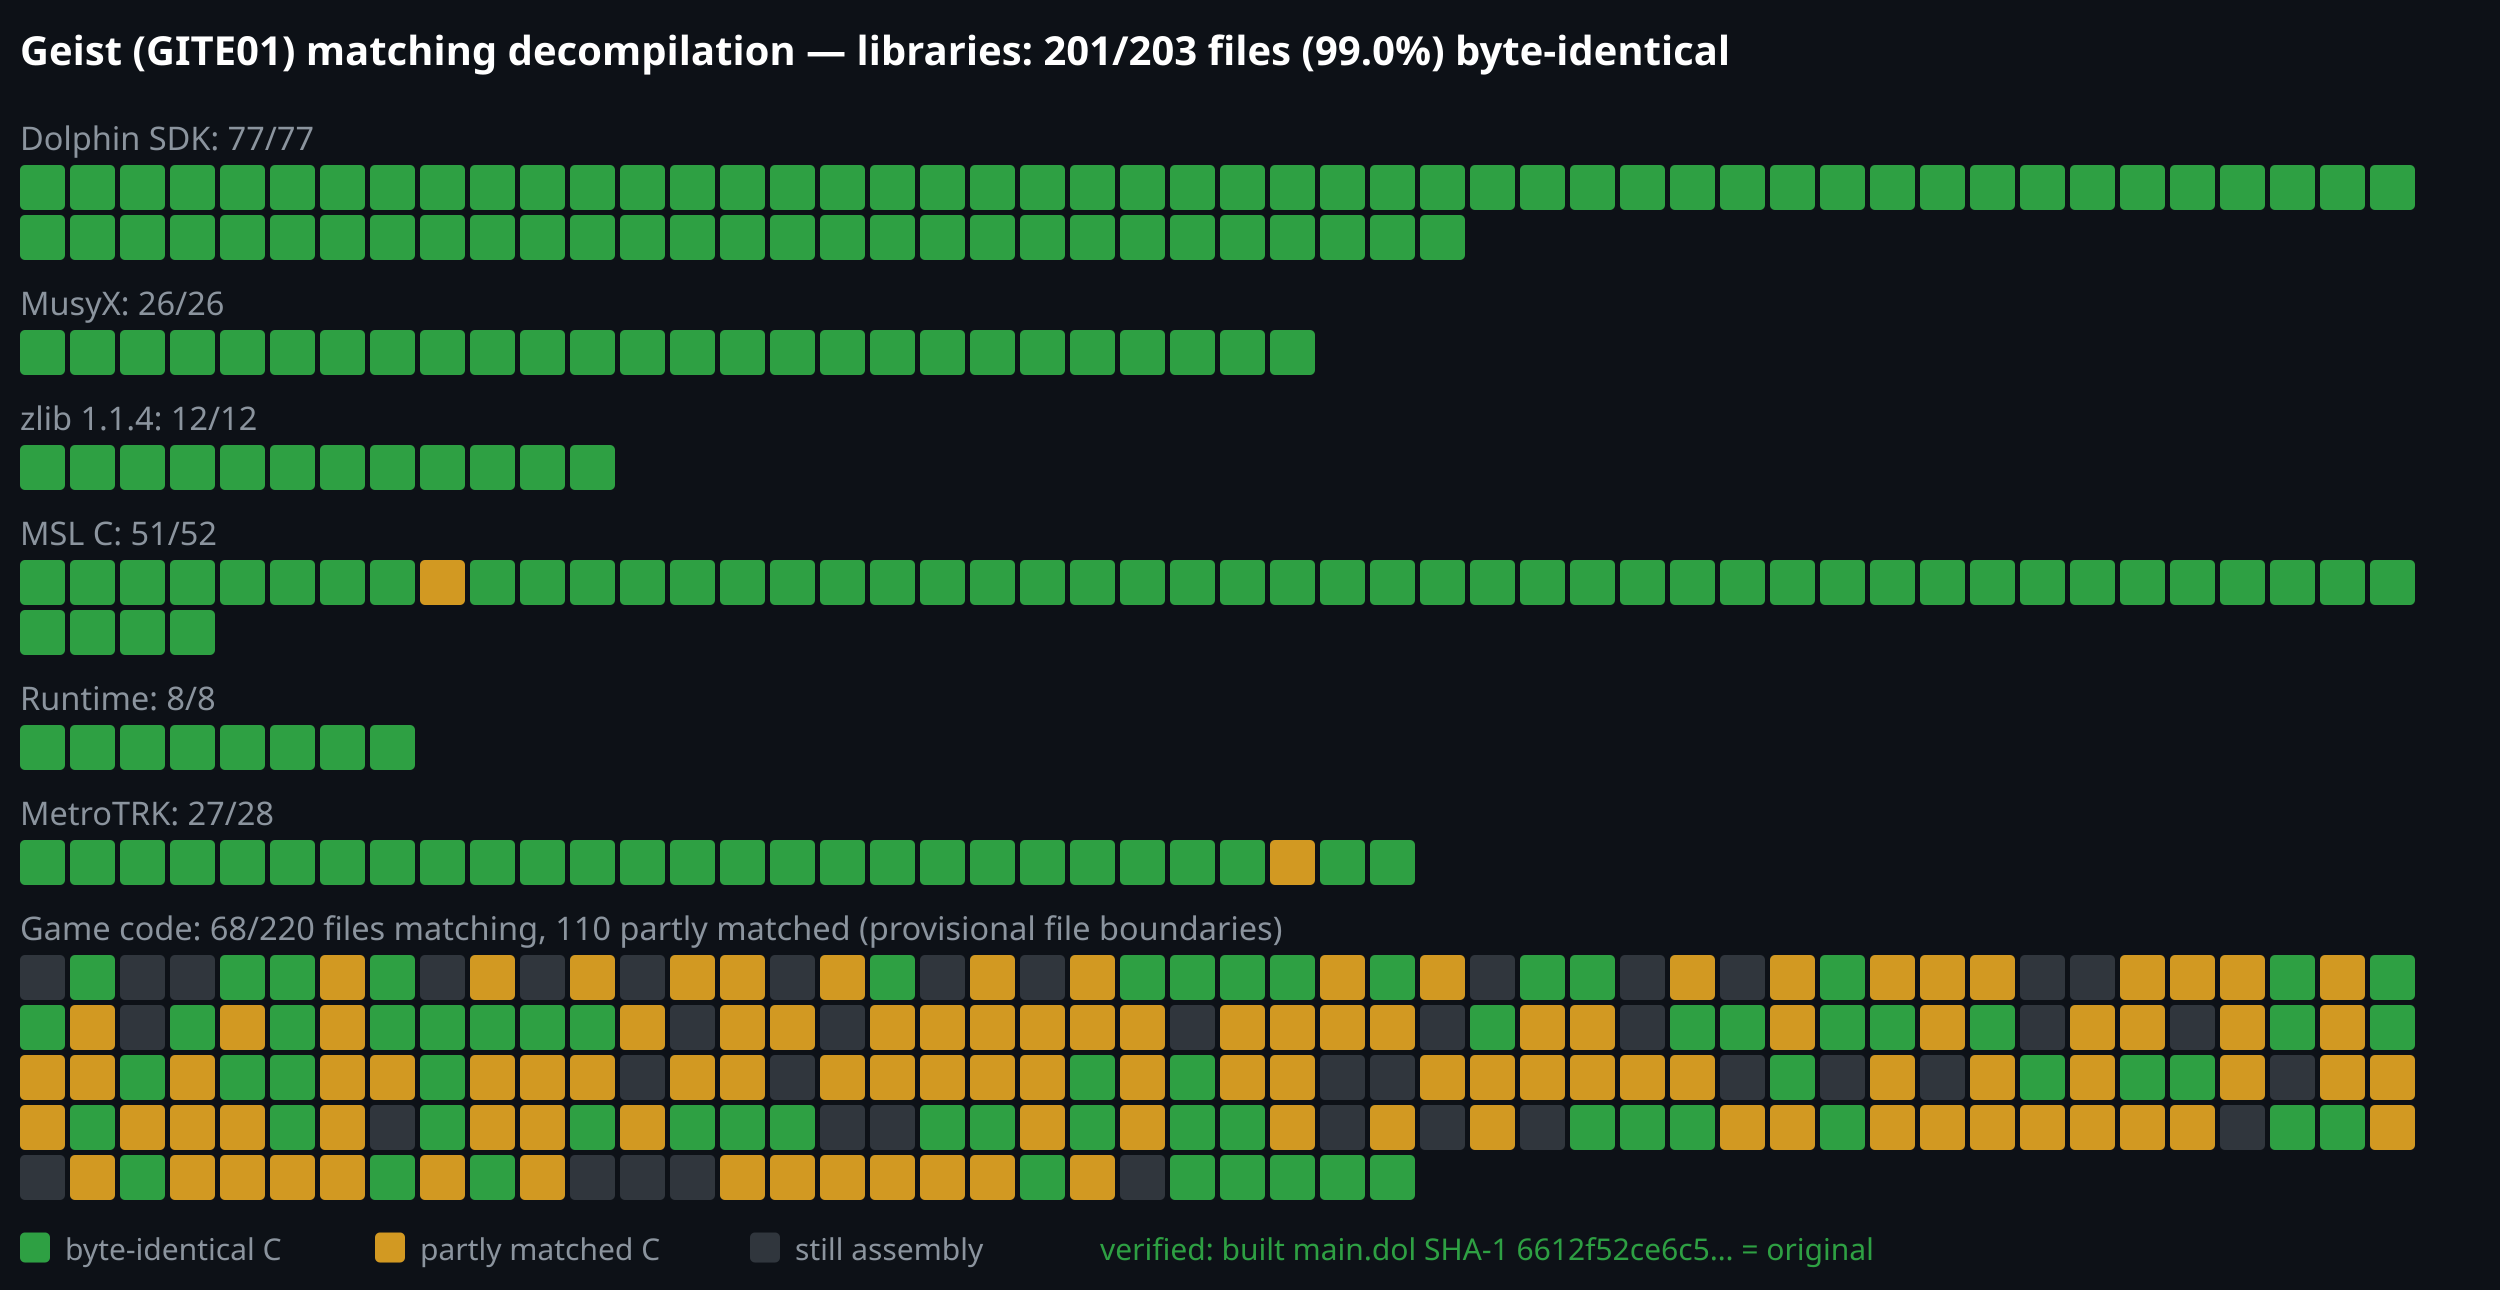
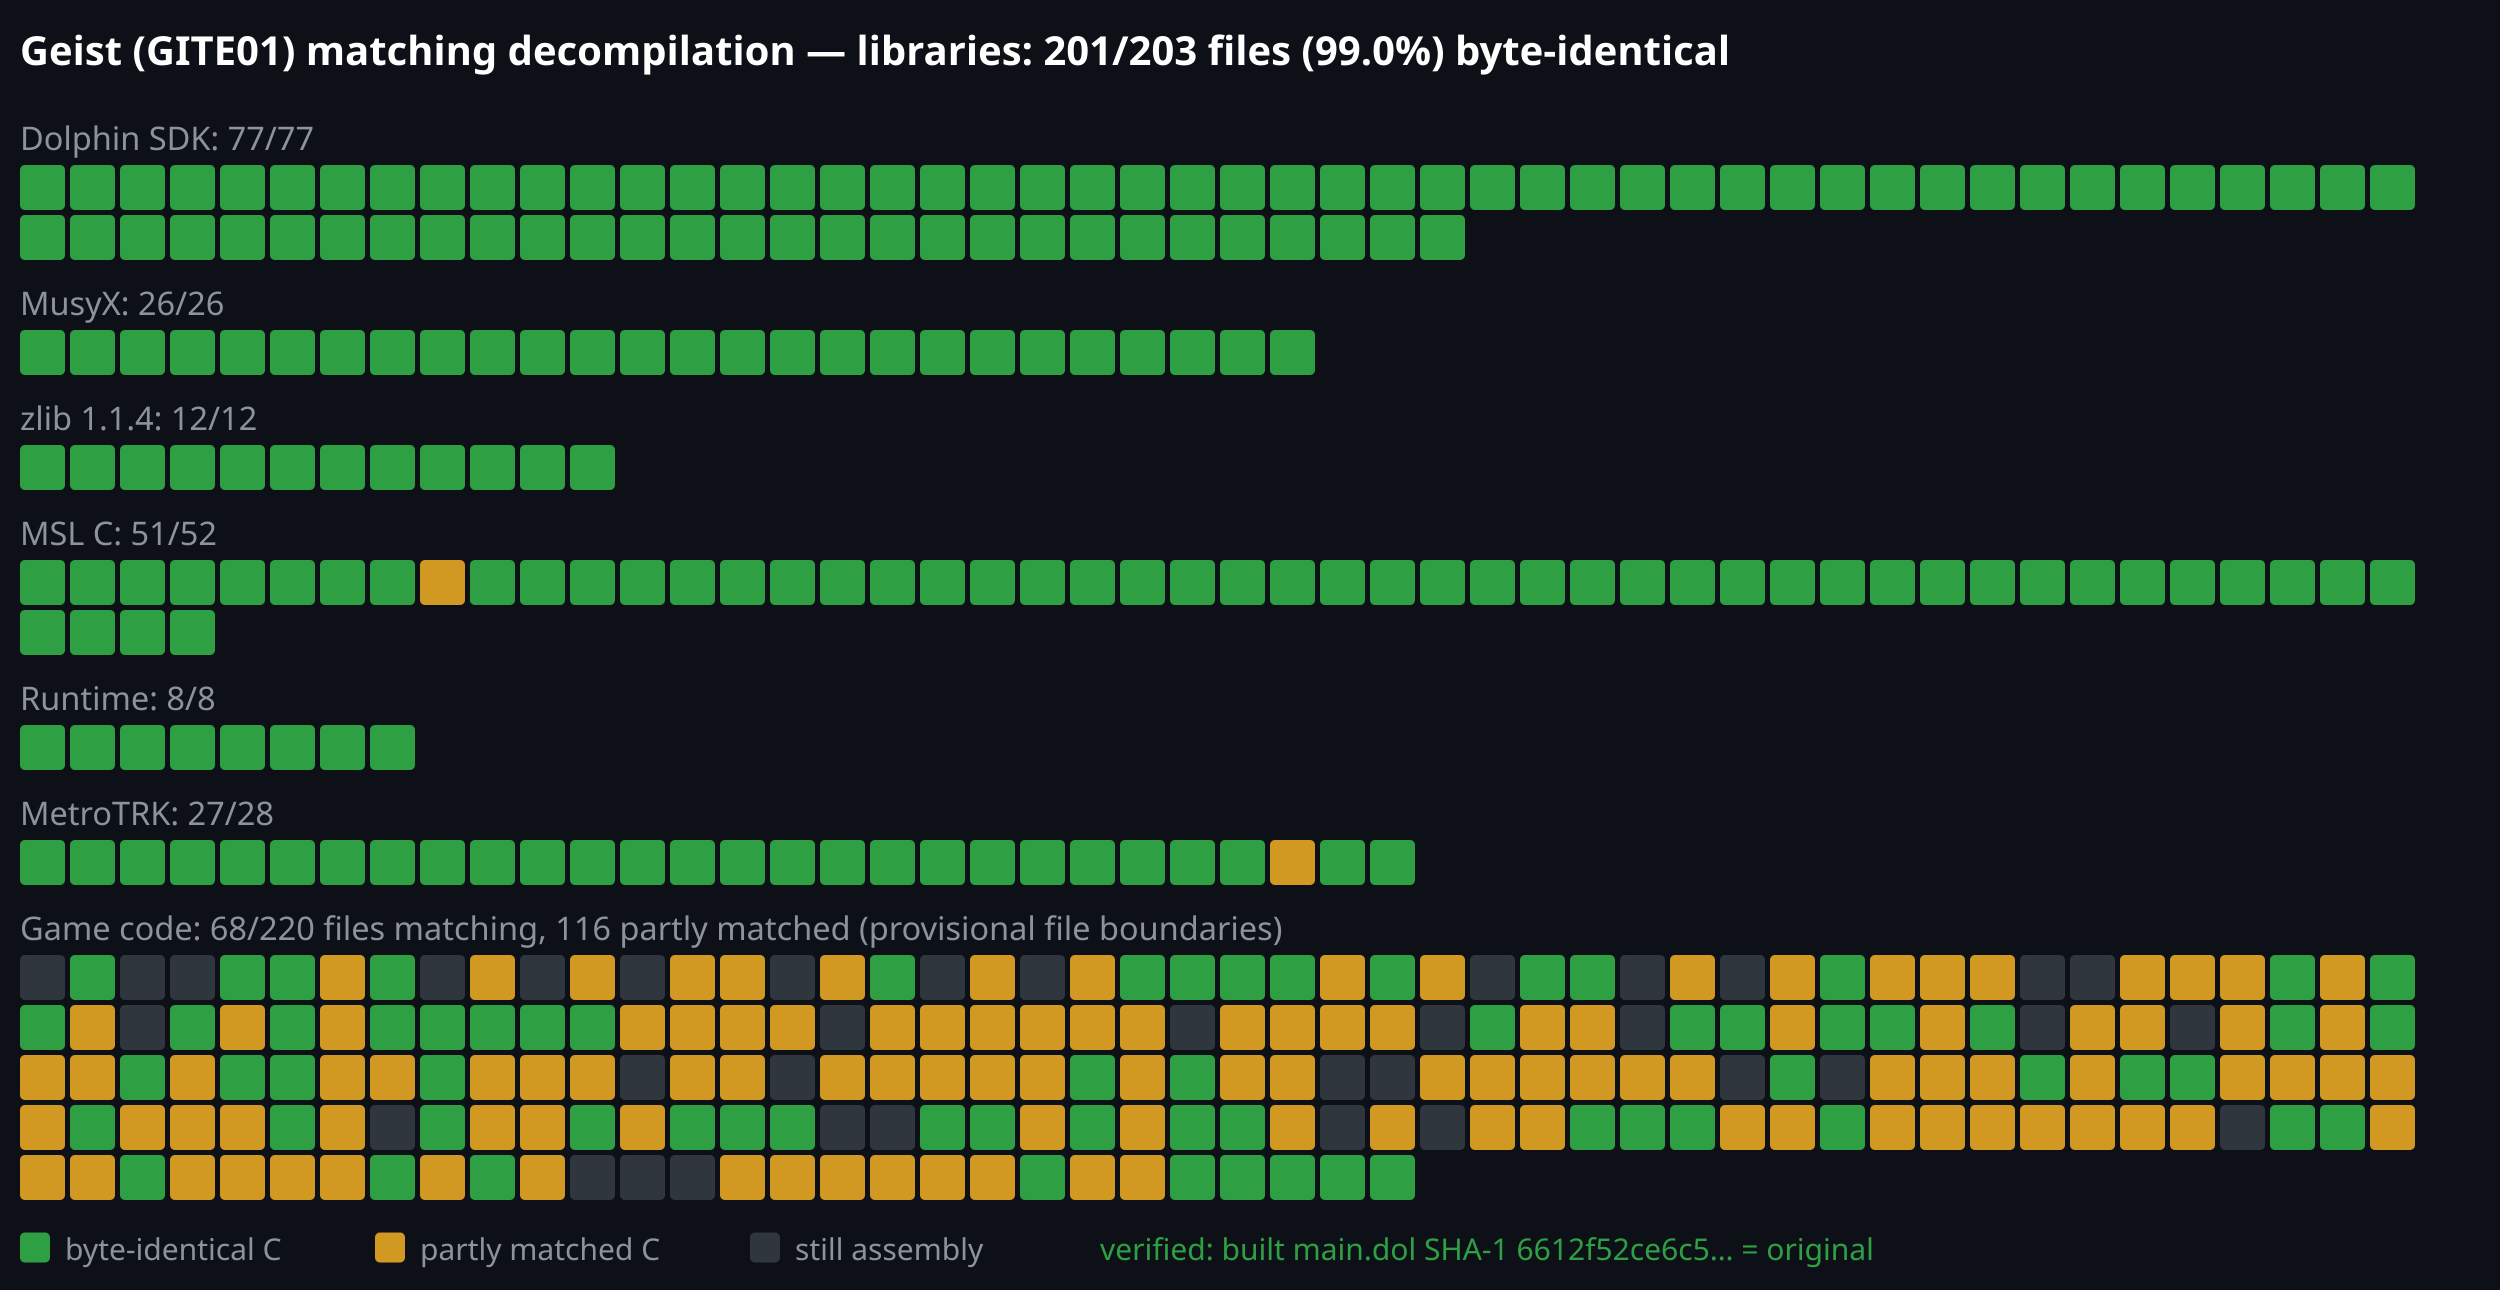
<svg xmlns="http://www.w3.org/2000/svg" viewBox="0 0 1000 516" width="1000" height="516">
  <rect width="1000" height="516" fill="#0d1117" />
  <text x="8" y="26" font-family="sans-serif" font-size="16" font-weight="bold" fill="#ffffff">Geist (GITE01) matching decompilation — libraries: 201/203 files (99.0%) byte-identical</text>
  <text x="8" y="60" font-family="sans-serif" font-size="13" font-weight="normal" fill="#8b949e">Dolphin SDK: 77/77</text>
  <rect x="8" y="66" width="18" height="18" rx="2" fill="#2ea043" />
  <rect x="28" y="66" width="18" height="18" rx="2" fill="#2ea043" />
  <rect x="48" y="66" width="18" height="18" rx="2" fill="#2ea043" />
  <rect x="68" y="66" width="18" height="18" rx="2" fill="#2ea043" />
  <rect x="88" y="66" width="18" height="18" rx="2" fill="#2ea043" />
  <rect x="108" y="66" width="18" height="18" rx="2" fill="#2ea043" />
  <rect x="128" y="66" width="18" height="18" rx="2" fill="#2ea043" />
  <rect x="148" y="66" width="18" height="18" rx="2" fill="#2ea043" />
  <rect x="168" y="66" width="18" height="18" rx="2" fill="#2ea043" />
  <rect x="188" y="66" width="18" height="18" rx="2" fill="#2ea043" />
  <rect x="208" y="66" width="18" height="18" rx="2" fill="#2ea043" />
  <rect x="228" y="66" width="18" height="18" rx="2" fill="#2ea043" />
  <rect x="248" y="66" width="18" height="18" rx="2" fill="#2ea043" />
  <rect x="268" y="66" width="18" height="18" rx="2" fill="#2ea043" />
  <rect x="288" y="66" width="18" height="18" rx="2" fill="#2ea043" />
  <rect x="308" y="66" width="18" height="18" rx="2" fill="#2ea043" />
  <rect x="328" y="66" width="18" height="18" rx="2" fill="#2ea043" />
  <rect x="348" y="66" width="18" height="18" rx="2" fill="#2ea043" />
  <rect x="368" y="66" width="18" height="18" rx="2" fill="#2ea043" />
  <rect x="388" y="66" width="18" height="18" rx="2" fill="#2ea043" />
  <rect x="408" y="66" width="18" height="18" rx="2" fill="#2ea043" />
  <rect x="428" y="66" width="18" height="18" rx="2" fill="#2ea043" />
  <rect x="448" y="66" width="18" height="18" rx="2" fill="#2ea043" />
  <rect x="468" y="66" width="18" height="18" rx="2" fill="#2ea043" />
  <rect x="488" y="66" width="18" height="18" rx="2" fill="#2ea043" />
  <rect x="508" y="66" width="18" height="18" rx="2" fill="#2ea043" />
  <rect x="528" y="66" width="18" height="18" rx="2" fill="#2ea043" />
  <rect x="548" y="66" width="18" height="18" rx="2" fill="#2ea043" />
  <rect x="568" y="66" width="18" height="18" rx="2" fill="#2ea043" />
  <rect x="588" y="66" width="18" height="18" rx="2" fill="#2ea043" />
  <rect x="608" y="66" width="18" height="18" rx="2" fill="#2ea043" />
  <rect x="628" y="66" width="18" height="18" rx="2" fill="#2ea043" />
  <rect x="648" y="66" width="18" height="18" rx="2" fill="#2ea043" />
  <rect x="668" y="66" width="18" height="18" rx="2" fill="#2ea043" />
  <rect x="688" y="66" width="18" height="18" rx="2" fill="#2ea043" />
  <rect x="708" y="66" width="18" height="18" rx="2" fill="#2ea043" />
  <rect x="728" y="66" width="18" height="18" rx="2" fill="#2ea043" />
  <rect x="748" y="66" width="18" height="18" rx="2" fill="#2ea043" />
  <rect x="768" y="66" width="18" height="18" rx="2" fill="#2ea043" />
  <rect x="788" y="66" width="18" height="18" rx="2" fill="#2ea043" />
  <rect x="808" y="66" width="18" height="18" rx="2" fill="#2ea043" />
  <rect x="828" y="66" width="18" height="18" rx="2" fill="#2ea043" />
  <rect x="848" y="66" width="18" height="18" rx="2" fill="#2ea043" />
  <rect x="868" y="66" width="18" height="18" rx="2" fill="#2ea043" />
  <rect x="888" y="66" width="18" height="18" rx="2" fill="#2ea043" />
  <rect x="908" y="66" width="18" height="18" rx="2" fill="#2ea043" />
  <rect x="928" y="66" width="18" height="18" rx="2" fill="#2ea043" />
  <rect x="948" y="66" width="18" height="18" rx="2" fill="#2ea043" />
  <rect x="8" y="86" width="18" height="18" rx="2" fill="#2ea043" />
  <rect x="28" y="86" width="18" height="18" rx="2" fill="#2ea043" />
  <rect x="48" y="86" width="18" height="18" rx="2" fill="#2ea043" />
  <rect x="68" y="86" width="18" height="18" rx="2" fill="#2ea043" />
  <rect x="88" y="86" width="18" height="18" rx="2" fill="#2ea043" />
  <rect x="108" y="86" width="18" height="18" rx="2" fill="#2ea043" />
  <rect x="128" y="86" width="18" height="18" rx="2" fill="#2ea043" />
  <rect x="148" y="86" width="18" height="18" rx="2" fill="#2ea043" />
  <rect x="168" y="86" width="18" height="18" rx="2" fill="#2ea043" />
  <rect x="188" y="86" width="18" height="18" rx="2" fill="#2ea043" />
  <rect x="208" y="86" width="18" height="18" rx="2" fill="#2ea043" />
  <rect x="228" y="86" width="18" height="18" rx="2" fill="#2ea043" />
  <rect x="248" y="86" width="18" height="18" rx="2" fill="#2ea043" />
  <rect x="268" y="86" width="18" height="18" rx="2" fill="#2ea043" />
  <rect x="288" y="86" width="18" height="18" rx="2" fill="#2ea043" />
  <rect x="308" y="86" width="18" height="18" rx="2" fill="#2ea043" />
  <rect x="328" y="86" width="18" height="18" rx="2" fill="#2ea043" />
  <rect x="348" y="86" width="18" height="18" rx="2" fill="#2ea043" />
  <rect x="368" y="86" width="18" height="18" rx="2" fill="#2ea043" />
  <rect x="388" y="86" width="18" height="18" rx="2" fill="#2ea043" />
  <rect x="408" y="86" width="18" height="18" rx="2" fill="#2ea043" />
  <rect x="428" y="86" width="18" height="18" rx="2" fill="#2ea043" />
  <rect x="448" y="86" width="18" height="18" rx="2" fill="#2ea043" />
  <rect x="468" y="86" width="18" height="18" rx="2" fill="#2ea043" />
  <rect x="488" y="86" width="18" height="18" rx="2" fill="#2ea043" />
  <rect x="508" y="86" width="18" height="18" rx="2" fill="#2ea043" />
  <rect x="528" y="86" width="18" height="18" rx="2" fill="#2ea043" />
  <rect x="548" y="86" width="18" height="18" rx="2" fill="#2ea043" />
  <rect x="568" y="86" width="18" height="18" rx="2" fill="#2ea043" />
  <text x="8" y="126" font-family="sans-serif" font-size="13" font-weight="normal" fill="#8b949e">MusyX: 26/26</text>
  <rect x="8" y="132" width="18" height="18" rx="2" fill="#2ea043" />
  <rect x="28" y="132" width="18" height="18" rx="2" fill="#2ea043" />
  <rect x="48" y="132" width="18" height="18" rx="2" fill="#2ea043" />
  <rect x="68" y="132" width="18" height="18" rx="2" fill="#2ea043" />
  <rect x="88" y="132" width="18" height="18" rx="2" fill="#2ea043" />
  <rect x="108" y="132" width="18" height="18" rx="2" fill="#2ea043" />
  <rect x="128" y="132" width="18" height="18" rx="2" fill="#2ea043" />
  <rect x="148" y="132" width="18" height="18" rx="2" fill="#2ea043" />
  <rect x="168" y="132" width="18" height="18" rx="2" fill="#2ea043" />
  <rect x="188" y="132" width="18" height="18" rx="2" fill="#2ea043" />
  <rect x="208" y="132" width="18" height="18" rx="2" fill="#2ea043" />
  <rect x="228" y="132" width="18" height="18" rx="2" fill="#2ea043" />
  <rect x="248" y="132" width="18" height="18" rx="2" fill="#2ea043" />
  <rect x="268" y="132" width="18" height="18" rx="2" fill="#2ea043" />
  <rect x="288" y="132" width="18" height="18" rx="2" fill="#2ea043" />
  <rect x="308" y="132" width="18" height="18" rx="2" fill="#2ea043" />
  <rect x="328" y="132" width="18" height="18" rx="2" fill="#2ea043" />
  <rect x="348" y="132" width="18" height="18" rx="2" fill="#2ea043" />
  <rect x="368" y="132" width="18" height="18" rx="2" fill="#2ea043" />
  <rect x="388" y="132" width="18" height="18" rx="2" fill="#2ea043" />
  <rect x="408" y="132" width="18" height="18" rx="2" fill="#2ea043" />
  <rect x="428" y="132" width="18" height="18" rx="2" fill="#2ea043" />
  <rect x="448" y="132" width="18" height="18" rx="2" fill="#2ea043" />
  <rect x="468" y="132" width="18" height="18" rx="2" fill="#2ea043" />
  <rect x="488" y="132" width="18" height="18" rx="2" fill="#2ea043" />
  <rect x="508" y="132" width="18" height="18" rx="2" fill="#2ea043" />
  <text x="8" y="172" font-family="sans-serif" font-size="13" font-weight="normal" fill="#8b949e">zlib 1.1.4: 12/12</text>
  <rect x="8" y="178" width="18" height="18" rx="2" fill="#2ea043" />
  <rect x="28" y="178" width="18" height="18" rx="2" fill="#2ea043" />
  <rect x="48" y="178" width="18" height="18" rx="2" fill="#2ea043" />
  <rect x="68" y="178" width="18" height="18" rx="2" fill="#2ea043" />
  <rect x="88" y="178" width="18" height="18" rx="2" fill="#2ea043" />
  <rect x="108" y="178" width="18" height="18" rx="2" fill="#2ea043" />
  <rect x="128" y="178" width="18" height="18" rx="2" fill="#2ea043" />
  <rect x="148" y="178" width="18" height="18" rx="2" fill="#2ea043" />
  <rect x="168" y="178" width="18" height="18" rx="2" fill="#2ea043" />
  <rect x="188" y="178" width="18" height="18" rx="2" fill="#2ea043" />
  <rect x="208" y="178" width="18" height="18" rx="2" fill="#2ea043" />
  <rect x="228" y="178" width="18" height="18" rx="2" fill="#2ea043" />
  <text x="8" y="218" font-family="sans-serif" font-size="13" font-weight="normal" fill="#8b949e">MSL C: 51/52</text>
  <rect x="8" y="224" width="18" height="18" rx="2" fill="#2ea043" />
  <rect x="28" y="224" width="18" height="18" rx="2" fill="#2ea043" />
  <rect x="48" y="224" width="18" height="18" rx="2" fill="#2ea043" />
  <rect x="68" y="224" width="18" height="18" rx="2" fill="#2ea043" />
  <rect x="88" y="224" width="18" height="18" rx="2" fill="#2ea043" />
  <rect x="108" y="224" width="18" height="18" rx="2" fill="#2ea043" />
  <rect x="128" y="224" width="18" height="18" rx="2" fill="#2ea043" />
  <rect x="148" y="224" width="18" height="18" rx="2" fill="#2ea043" />
  <rect x="168" y="224" width="18" height="18" rx="2" fill="#d29922" />
  <rect x="188" y="224" width="18" height="18" rx="2" fill="#2ea043" />
  <rect x="208" y="224" width="18" height="18" rx="2" fill="#2ea043" />
  <rect x="228" y="224" width="18" height="18" rx="2" fill="#2ea043" />
  <rect x="248" y="224" width="18" height="18" rx="2" fill="#2ea043" />
  <rect x="268" y="224" width="18" height="18" rx="2" fill="#2ea043" />
  <rect x="288" y="224" width="18" height="18" rx="2" fill="#2ea043" />
  <rect x="308" y="224" width="18" height="18" rx="2" fill="#2ea043" />
  <rect x="328" y="224" width="18" height="18" rx="2" fill="#2ea043" />
  <rect x="348" y="224" width="18" height="18" rx="2" fill="#2ea043" />
  <rect x="368" y="224" width="18" height="18" rx="2" fill="#2ea043" />
  <rect x="388" y="224" width="18" height="18" rx="2" fill="#2ea043" />
  <rect x="408" y="224" width="18" height="18" rx="2" fill="#2ea043" />
  <rect x="428" y="224" width="18" height="18" rx="2" fill="#2ea043" />
  <rect x="448" y="224" width="18" height="18" rx="2" fill="#2ea043" />
  <rect x="468" y="224" width="18" height="18" rx="2" fill="#2ea043" />
  <rect x="488" y="224" width="18" height="18" rx="2" fill="#2ea043" />
  <rect x="508" y="224" width="18" height="18" rx="2" fill="#2ea043" />
  <rect x="528" y="224" width="18" height="18" rx="2" fill="#2ea043" />
  <rect x="548" y="224" width="18" height="18" rx="2" fill="#2ea043" />
  <rect x="568" y="224" width="18" height="18" rx="2" fill="#2ea043" />
  <rect x="588" y="224" width="18" height="18" rx="2" fill="#2ea043" />
  <rect x="608" y="224" width="18" height="18" rx="2" fill="#2ea043" />
  <rect x="628" y="224" width="18" height="18" rx="2" fill="#2ea043" />
  <rect x="648" y="224" width="18" height="18" rx="2" fill="#2ea043" />
  <rect x="668" y="224" width="18" height="18" rx="2" fill="#2ea043" />
  <rect x="688" y="224" width="18" height="18" rx="2" fill="#2ea043" />
  <rect x="708" y="224" width="18" height="18" rx="2" fill="#2ea043" />
  <rect x="728" y="224" width="18" height="18" rx="2" fill="#2ea043" />
  <rect x="748" y="224" width="18" height="18" rx="2" fill="#2ea043" />
  <rect x="768" y="224" width="18" height="18" rx="2" fill="#2ea043" />
  <rect x="788" y="224" width="18" height="18" rx="2" fill="#2ea043" />
  <rect x="808" y="224" width="18" height="18" rx="2" fill="#2ea043" />
  <rect x="828" y="224" width="18" height="18" rx="2" fill="#2ea043" />
  <rect x="848" y="224" width="18" height="18" rx="2" fill="#2ea043" />
  <rect x="868" y="224" width="18" height="18" rx="2" fill="#2ea043" />
  <rect x="888" y="224" width="18" height="18" rx="2" fill="#2ea043" />
  <rect x="908" y="224" width="18" height="18" rx="2" fill="#2ea043" />
  <rect x="928" y="224" width="18" height="18" rx="2" fill="#2ea043" />
  <rect x="948" y="224" width="18" height="18" rx="2" fill="#2ea043" />
  <rect x="8" y="244" width="18" height="18" rx="2" fill="#2ea043" />
  <rect x="28" y="244" width="18" height="18" rx="2" fill="#2ea043" />
  <rect x="48" y="244" width="18" height="18" rx="2" fill="#2ea043" />
  <rect x="68" y="244" width="18" height="18" rx="2" fill="#2ea043" />
  <text x="8" y="284" font-family="sans-serif" font-size="13" font-weight="normal" fill="#8b949e">Runtime: 8/8</text>
  <rect x="8" y="290" width="18" height="18" rx="2" fill="#2ea043" />
  <rect x="28" y="290" width="18" height="18" rx="2" fill="#2ea043" />
  <rect x="48" y="290" width="18" height="18" rx="2" fill="#2ea043" />
  <rect x="68" y="290" width="18" height="18" rx="2" fill="#2ea043" />
  <rect x="88" y="290" width="18" height="18" rx="2" fill="#2ea043" />
  <rect x="108" y="290" width="18" height="18" rx="2" fill="#2ea043" />
  <rect x="128" y="290" width="18" height="18" rx="2" fill="#2ea043" />
  <rect x="148" y="290" width="18" height="18" rx="2" fill="#2ea043" />
  <text x="8" y="330" font-family="sans-serif" font-size="13" font-weight="normal" fill="#8b949e">MetroTRK: 27/28</text>
  <rect x="8" y="336" width="18" height="18" rx="2" fill="#2ea043" />
  <rect x="28" y="336" width="18" height="18" rx="2" fill="#2ea043" />
  <rect x="48" y="336" width="18" height="18" rx="2" fill="#2ea043" />
  <rect x="68" y="336" width="18" height="18" rx="2" fill="#2ea043" />
  <rect x="88" y="336" width="18" height="18" rx="2" fill="#2ea043" />
  <rect x="108" y="336" width="18" height="18" rx="2" fill="#2ea043" />
  <rect x="128" y="336" width="18" height="18" rx="2" fill="#2ea043" />
  <rect x="148" y="336" width="18" height="18" rx="2" fill="#2ea043" />
  <rect x="168" y="336" width="18" height="18" rx="2" fill="#2ea043" />
  <rect x="188" y="336" width="18" height="18" rx="2" fill="#2ea043" />
  <rect x="208" y="336" width="18" height="18" rx="2" fill="#2ea043" />
  <rect x="228" y="336" width="18" height="18" rx="2" fill="#2ea043" />
  <rect x="248" y="336" width="18" height="18" rx="2" fill="#2ea043" />
  <rect x="268" y="336" width="18" height="18" rx="2" fill="#2ea043" />
  <rect x="288" y="336" width="18" height="18" rx="2" fill="#2ea043" />
  <rect x="308" y="336" width="18" height="18" rx="2" fill="#2ea043" />
  <rect x="328" y="336" width="18" height="18" rx="2" fill="#2ea043" />
  <rect x="348" y="336" width="18" height="18" rx="2" fill="#2ea043" />
  <rect x="368" y="336" width="18" height="18" rx="2" fill="#2ea043" />
  <rect x="388" y="336" width="18" height="18" rx="2" fill="#2ea043" />
  <rect x="408" y="336" width="18" height="18" rx="2" fill="#2ea043" />
  <rect x="428" y="336" width="18" height="18" rx="2" fill="#2ea043" />
  <rect x="448" y="336" width="18" height="18" rx="2" fill="#2ea043" />
  <rect x="468" y="336" width="18" height="18" rx="2" fill="#2ea043" />
  <rect x="488" y="336" width="18" height="18" rx="2" fill="#2ea043" />
  <rect x="508" y="336" width="18" height="18" rx="2" fill="#d29922" />
  <rect x="528" y="336" width="18" height="18" rx="2" fill="#2ea043" />
  <rect x="548" y="336" width="18" height="18" rx="2" fill="#2ea043" />
-   <text x="8" y="376" font-family="sans-serif" font-size="13" font-weight="normal" fill="#8b949e">Game code: 68/220 files matching, 110 partly matched (provisional file boundaries)</text>
+   <text x="8" y="376" font-family="sans-serif" font-size="13" font-weight="normal" fill="#8b949e">Game code: 68/220 files matching, 116 partly matched (provisional file boundaries)</text>
  <rect x="8" y="382" width="18" height="18" rx="2" fill="#30363d" />
  <rect x="28" y="382" width="18" height="18" rx="2" fill="#2ea043" />
  <rect x="48" y="382" width="18" height="18" rx="2" fill="#30363d" />
  <rect x="68" y="382" width="18" height="18" rx="2" fill="#30363d" />
  <rect x="88" y="382" width="18" height="18" rx="2" fill="#2ea043" />
  <rect x="108" y="382" width="18" height="18" rx="2" fill="#2ea043" />
  <rect x="128" y="382" width="18" height="18" rx="2" fill="#d29922" />
  <rect x="148" y="382" width="18" height="18" rx="2" fill="#2ea043" />
  <rect x="168" y="382" width="18" height="18" rx="2" fill="#30363d" />
  <rect x="188" y="382" width="18" height="18" rx="2" fill="#d29922" />
  <rect x="208" y="382" width="18" height="18" rx="2" fill="#30363d" />
  <rect x="228" y="382" width="18" height="18" rx="2" fill="#d29922" />
  <rect x="248" y="382" width="18" height="18" rx="2" fill="#30363d" />
  <rect x="268" y="382" width="18" height="18" rx="2" fill="#d29922" />
  <rect x="288" y="382" width="18" height="18" rx="2" fill="#d29922" />
  <rect x="308" y="382" width="18" height="18" rx="2" fill="#30363d" />
  <rect x="328" y="382" width="18" height="18" rx="2" fill="#d29922" />
  <rect x="348" y="382" width="18" height="18" rx="2" fill="#2ea043" />
  <rect x="368" y="382" width="18" height="18" rx="2" fill="#30363d" />
  <rect x="388" y="382" width="18" height="18" rx="2" fill="#d29922" />
  <rect x="408" y="382" width="18" height="18" rx="2" fill="#30363d" />
  <rect x="428" y="382" width="18" height="18" rx="2" fill="#d29922" />
  <rect x="448" y="382" width="18" height="18" rx="2" fill="#2ea043" />
  <rect x="468" y="382" width="18" height="18" rx="2" fill="#2ea043" />
  <rect x="488" y="382" width="18" height="18" rx="2" fill="#2ea043" />
  <rect x="508" y="382" width="18" height="18" rx="2" fill="#2ea043" />
  <rect x="528" y="382" width="18" height="18" rx="2" fill="#d29922" />
  <rect x="548" y="382" width="18" height="18" rx="2" fill="#2ea043" />
  <rect x="568" y="382" width="18" height="18" rx="2" fill="#d29922" />
  <rect x="588" y="382" width="18" height="18" rx="2" fill="#30363d" />
  <rect x="608" y="382" width="18" height="18" rx="2" fill="#2ea043" />
  <rect x="628" y="382" width="18" height="18" rx="2" fill="#2ea043" />
  <rect x="648" y="382" width="18" height="18" rx="2" fill="#30363d" />
  <rect x="668" y="382" width="18" height="18" rx="2" fill="#d29922" />
  <rect x="688" y="382" width="18" height="18" rx="2" fill="#30363d" />
  <rect x="708" y="382" width="18" height="18" rx="2" fill="#d29922" />
  <rect x="728" y="382" width="18" height="18" rx="2" fill="#2ea043" />
  <rect x="748" y="382" width="18" height="18" rx="2" fill="#d29922" />
  <rect x="768" y="382" width="18" height="18" rx="2" fill="#d29922" />
  <rect x="788" y="382" width="18" height="18" rx="2" fill="#d29922" />
  <rect x="808" y="382" width="18" height="18" rx="2" fill="#30363d" />
  <rect x="828" y="382" width="18" height="18" rx="2" fill="#30363d" />
  <rect x="848" y="382" width="18" height="18" rx="2" fill="#d29922" />
  <rect x="868" y="382" width="18" height="18" rx="2" fill="#d29922" />
  <rect x="888" y="382" width="18" height="18" rx="2" fill="#d29922" />
  <rect x="908" y="382" width="18" height="18" rx="2" fill="#2ea043" />
  <rect x="928" y="382" width="18" height="18" rx="2" fill="#d29922" />
  <rect x="948" y="382" width="18" height="18" rx="2" fill="#2ea043" />
  <rect x="8" y="402" width="18" height="18" rx="2" fill="#2ea043" />
  <rect x="28" y="402" width="18" height="18" rx="2" fill="#d29922" />
  <rect x="48" y="402" width="18" height="18" rx="2" fill="#30363d" />
  <rect x="68" y="402" width="18" height="18" rx="2" fill="#2ea043" />
  <rect x="88" y="402" width="18" height="18" rx="2" fill="#d29922" />
  <rect x="108" y="402" width="18" height="18" rx="2" fill="#2ea043" />
  <rect x="128" y="402" width="18" height="18" rx="2" fill="#d29922" />
  <rect x="148" y="402" width="18" height="18" rx="2" fill="#2ea043" />
  <rect x="168" y="402" width="18" height="18" rx="2" fill="#2ea043" />
  <rect x="188" y="402" width="18" height="18" rx="2" fill="#2ea043" />
  <rect x="208" y="402" width="18" height="18" rx="2" fill="#2ea043" />
  <rect x="228" y="402" width="18" height="18" rx="2" fill="#2ea043" />
  <rect x="248" y="402" width="18" height="18" rx="2" fill="#d29922" />
-   <rect x="268" y="402" width="18" height="18" rx="2" fill="#30363d" />
+   <rect x="268" y="402" width="18" height="18" rx="2" fill="#d29922" />
  <rect x="288" y="402" width="18" height="18" rx="2" fill="#d29922" />
  <rect x="308" y="402" width="18" height="18" rx="2" fill="#d29922" />
  <rect x="328" y="402" width="18" height="18" rx="2" fill="#30363d" />
  <rect x="348" y="402" width="18" height="18" rx="2" fill="#d29922" />
  <rect x="368" y="402" width="18" height="18" rx="2" fill="#d29922" />
  <rect x="388" y="402" width="18" height="18" rx="2" fill="#d29922" />
  <rect x="408" y="402" width="18" height="18" rx="2" fill="#d29922" />
  <rect x="428" y="402" width="18" height="18" rx="2" fill="#d29922" />
  <rect x="448" y="402" width="18" height="18" rx="2" fill="#d29922" />
  <rect x="468" y="402" width="18" height="18" rx="2" fill="#30363d" />
  <rect x="488" y="402" width="18" height="18" rx="2" fill="#d29922" />
  <rect x="508" y="402" width="18" height="18" rx="2" fill="#d29922" />
  <rect x="528" y="402" width="18" height="18" rx="2" fill="#d29922" />
  <rect x="548" y="402" width="18" height="18" rx="2" fill="#d29922" />
  <rect x="568" y="402" width="18" height="18" rx="2" fill="#30363d" />
  <rect x="588" y="402" width="18" height="18" rx="2" fill="#2ea043" />
  <rect x="608" y="402" width="18" height="18" rx="2" fill="#d29922" />
  <rect x="628" y="402" width="18" height="18" rx="2" fill="#d29922" />
  <rect x="648" y="402" width="18" height="18" rx="2" fill="#30363d" />
  <rect x="668" y="402" width="18" height="18" rx="2" fill="#2ea043" />
  <rect x="688" y="402" width="18" height="18" rx="2" fill="#2ea043" />
  <rect x="708" y="402" width="18" height="18" rx="2" fill="#d29922" />
  <rect x="728" y="402" width="18" height="18" rx="2" fill="#2ea043" />
  <rect x="748" y="402" width="18" height="18" rx="2" fill="#2ea043" />
  <rect x="768" y="402" width="18" height="18" rx="2" fill="#d29922" />
  <rect x="788" y="402" width="18" height="18" rx="2" fill="#2ea043" />
  <rect x="808" y="402" width="18" height="18" rx="2" fill="#30363d" />
  <rect x="828" y="402" width="18" height="18" rx="2" fill="#d29922" />
  <rect x="848" y="402" width="18" height="18" rx="2" fill="#d29922" />
  <rect x="868" y="402" width="18" height="18" rx="2" fill="#30363d" />
  <rect x="888" y="402" width="18" height="18" rx="2" fill="#d29922" />
  <rect x="908" y="402" width="18" height="18" rx="2" fill="#2ea043" />
  <rect x="928" y="402" width="18" height="18" rx="2" fill="#d29922" />
  <rect x="948" y="402" width="18" height="18" rx="2" fill="#2ea043" />
  <rect x="8" y="422" width="18" height="18" rx="2" fill="#d29922" />
  <rect x="28" y="422" width="18" height="18" rx="2" fill="#d29922" />
  <rect x="48" y="422" width="18" height="18" rx="2" fill="#2ea043" />
  <rect x="68" y="422" width="18" height="18" rx="2" fill="#d29922" />
  <rect x="88" y="422" width="18" height="18" rx="2" fill="#2ea043" />
  <rect x="108" y="422" width="18" height="18" rx="2" fill="#2ea043" />
  <rect x="128" y="422" width="18" height="18" rx="2" fill="#d29922" />
  <rect x="148" y="422" width="18" height="18" rx="2" fill="#d29922" />
  <rect x="168" y="422" width="18" height="18" rx="2" fill="#2ea043" />
  <rect x="188" y="422" width="18" height="18" rx="2" fill="#d29922" />
  <rect x="208" y="422" width="18" height="18" rx="2" fill="#d29922" />
  <rect x="228" y="422" width="18" height="18" rx="2" fill="#d29922" />
  <rect x="248" y="422" width="18" height="18" rx="2" fill="#30363d" />
  <rect x="268" y="422" width="18" height="18" rx="2" fill="#d29922" />
  <rect x="288" y="422" width="18" height="18" rx="2" fill="#d29922" />
  <rect x="308" y="422" width="18" height="18" rx="2" fill="#30363d" />
  <rect x="328" y="422" width="18" height="18" rx="2" fill="#d29922" />
  <rect x="348" y="422" width="18" height="18" rx="2" fill="#d29922" />
  <rect x="368" y="422" width="18" height="18" rx="2" fill="#d29922" />
  <rect x="388" y="422" width="18" height="18" rx="2" fill="#d29922" />
  <rect x="408" y="422" width="18" height="18" rx="2" fill="#d29922" />
  <rect x="428" y="422" width="18" height="18" rx="2" fill="#2ea043" />
  <rect x="448" y="422" width="18" height="18" rx="2" fill="#d29922" />
  <rect x="468" y="422" width="18" height="18" rx="2" fill="#2ea043" />
  <rect x="488" y="422" width="18" height="18" rx="2" fill="#d29922" />
  <rect x="508" y="422" width="18" height="18" rx="2" fill="#d29922" />
  <rect x="528" y="422" width="18" height="18" rx="2" fill="#30363d" />
  <rect x="548" y="422" width="18" height="18" rx="2" fill="#30363d" />
  <rect x="568" y="422" width="18" height="18" rx="2" fill="#d29922" />
  <rect x="588" y="422" width="18" height="18" rx="2" fill="#d29922" />
  <rect x="608" y="422" width="18" height="18" rx="2" fill="#d29922" />
  <rect x="628" y="422" width="18" height="18" rx="2" fill="#d29922" />
  <rect x="648" y="422" width="18" height="18" rx="2" fill="#d29922" />
  <rect x="668" y="422" width="18" height="18" rx="2" fill="#d29922" />
  <rect x="688" y="422" width="18" height="18" rx="2" fill="#30363d" />
  <rect x="708" y="422" width="18" height="18" rx="2" fill="#2ea043" />
  <rect x="728" y="422" width="18" height="18" rx="2" fill="#30363d" />
  <rect x="748" y="422" width="18" height="18" rx="2" fill="#d29922" />
-   <rect x="768" y="422" width="18" height="18" rx="2" fill="#30363d" />
+   <rect x="768" y="422" width="18" height="18" rx="2" fill="#d29922" />
  <rect x="788" y="422" width="18" height="18" rx="2" fill="#d29922" />
  <rect x="808" y="422" width="18" height="18" rx="2" fill="#2ea043" />
  <rect x="828" y="422" width="18" height="18" rx="2" fill="#d29922" />
  <rect x="848" y="422" width="18" height="18" rx="2" fill="#2ea043" />
  <rect x="868" y="422" width="18" height="18" rx="2" fill="#2ea043" />
  <rect x="888" y="422" width="18" height="18" rx="2" fill="#d29922" />
-   <rect x="908" y="422" width="18" height="18" rx="2" fill="#30363d" />
+   <rect x="908" y="422" width="18" height="18" rx="2" fill="#d29922" />
  <rect x="928" y="422" width="18" height="18" rx="2" fill="#d29922" />
  <rect x="948" y="422" width="18" height="18" rx="2" fill="#d29922" />
  <rect x="8" y="442" width="18" height="18" rx="2" fill="#d29922" />
  <rect x="28" y="442" width="18" height="18" rx="2" fill="#2ea043" />
  <rect x="48" y="442" width="18" height="18" rx="2" fill="#d29922" />
  <rect x="68" y="442" width="18" height="18" rx="2" fill="#d29922" />
  <rect x="88" y="442" width="18" height="18" rx="2" fill="#d29922" />
  <rect x="108" y="442" width="18" height="18" rx="2" fill="#2ea043" />
  <rect x="128" y="442" width="18" height="18" rx="2" fill="#d29922" />
  <rect x="148" y="442" width="18" height="18" rx="2" fill="#30363d" />
  <rect x="168" y="442" width="18" height="18" rx="2" fill="#2ea043" />
  <rect x="188" y="442" width="18" height="18" rx="2" fill="#d29922" />
  <rect x="208" y="442" width="18" height="18" rx="2" fill="#d29922" />
  <rect x="228" y="442" width="18" height="18" rx="2" fill="#2ea043" />
  <rect x="248" y="442" width="18" height="18" rx="2" fill="#d29922" />
  <rect x="268" y="442" width="18" height="18" rx="2" fill="#2ea043" />
  <rect x="288" y="442" width="18" height="18" rx="2" fill="#2ea043" />
  <rect x="308" y="442" width="18" height="18" rx="2" fill="#2ea043" />
  <rect x="328" y="442" width="18" height="18" rx="2" fill="#30363d" />
  <rect x="348" y="442" width="18" height="18" rx="2" fill="#30363d" />
  <rect x="368" y="442" width="18" height="18" rx="2" fill="#2ea043" />
  <rect x="388" y="442" width="18" height="18" rx="2" fill="#2ea043" />
  <rect x="408" y="442" width="18" height="18" rx="2" fill="#d29922" />
  <rect x="428" y="442" width="18" height="18" rx="2" fill="#2ea043" />
  <rect x="448" y="442" width="18" height="18" rx="2" fill="#d29922" />
  <rect x="468" y="442" width="18" height="18" rx="2" fill="#2ea043" />
  <rect x="488" y="442" width="18" height="18" rx="2" fill="#2ea043" />
  <rect x="508" y="442" width="18" height="18" rx="2" fill="#d29922" />
  <rect x="528" y="442" width="18" height="18" rx="2" fill="#30363d" />
  <rect x="548" y="442" width="18" height="18" rx="2" fill="#d29922" />
  <rect x="568" y="442" width="18" height="18" rx="2" fill="#30363d" />
  <rect x="588" y="442" width="18" height="18" rx="2" fill="#d29922" />
-   <rect x="608" y="442" width="18" height="18" rx="2" fill="#30363d" />
+   <rect x="608" y="442" width="18" height="18" rx="2" fill="#d29922" />
  <rect x="628" y="442" width="18" height="18" rx="2" fill="#2ea043" />
  <rect x="648" y="442" width="18" height="18" rx="2" fill="#2ea043" />
  <rect x="668" y="442" width="18" height="18" rx="2" fill="#2ea043" />
  <rect x="688" y="442" width="18" height="18" rx="2" fill="#d29922" />
  <rect x="708" y="442" width="18" height="18" rx="2" fill="#d29922" />
  <rect x="728" y="442" width="18" height="18" rx="2" fill="#2ea043" />
  <rect x="748" y="442" width="18" height="18" rx="2" fill="#d29922" />
  <rect x="768" y="442" width="18" height="18" rx="2" fill="#d29922" />
  <rect x="788" y="442" width="18" height="18" rx="2" fill="#d29922" />
  <rect x="808" y="442" width="18" height="18" rx="2" fill="#d29922" />
  <rect x="828" y="442" width="18" height="18" rx="2" fill="#d29922" />
  <rect x="848" y="442" width="18" height="18" rx="2" fill="#d29922" />
  <rect x="868" y="442" width="18" height="18" rx="2" fill="#d29922" />
  <rect x="888" y="442" width="18" height="18" rx="2" fill="#30363d" />
  <rect x="908" y="442" width="18" height="18" rx="2" fill="#2ea043" />
  <rect x="928" y="442" width="18" height="18" rx="2" fill="#2ea043" />
  <rect x="948" y="442" width="18" height="18" rx="2" fill="#d29922" />
-   <rect x="8" y="462" width="18" height="18" rx="2" fill="#30363d" />
+   <rect x="8" y="462" width="18" height="18" rx="2" fill="#d29922" />
  <rect x="28" y="462" width="18" height="18" rx="2" fill="#d29922" />
  <rect x="48" y="462" width="18" height="18" rx="2" fill="#2ea043" />
  <rect x="68" y="462" width="18" height="18" rx="2" fill="#d29922" />
  <rect x="88" y="462" width="18" height="18" rx="2" fill="#d29922" />
  <rect x="108" y="462" width="18" height="18" rx="2" fill="#d29922" />
  <rect x="128" y="462" width="18" height="18" rx="2" fill="#d29922" />
  <rect x="148" y="462" width="18" height="18" rx="2" fill="#2ea043" />
  <rect x="168" y="462" width="18" height="18" rx="2" fill="#d29922" />
  <rect x="188" y="462" width="18" height="18" rx="2" fill="#2ea043" />
  <rect x="208" y="462" width="18" height="18" rx="2" fill="#d29922" />
  <rect x="228" y="462" width="18" height="18" rx="2" fill="#30363d" />
  <rect x="248" y="462" width="18" height="18" rx="2" fill="#30363d" />
  <rect x="268" y="462" width="18" height="18" rx="2" fill="#30363d" />
  <rect x="288" y="462" width="18" height="18" rx="2" fill="#d29922" />
  <rect x="308" y="462" width="18" height="18" rx="2" fill="#d29922" />
  <rect x="328" y="462" width="18" height="18" rx="2" fill="#d29922" />
  <rect x="348" y="462" width="18" height="18" rx="2" fill="#d29922" />
  <rect x="368" y="462" width="18" height="18" rx="2" fill="#d29922" />
  <rect x="388" y="462" width="18" height="18" rx="2" fill="#d29922" />
  <rect x="408" y="462" width="18" height="18" rx="2" fill="#2ea043" />
  <rect x="428" y="462" width="18" height="18" rx="2" fill="#d29922" />
-   <rect x="448" y="462" width="18" height="18" rx="2" fill="#30363d" />
+   <rect x="448" y="462" width="18" height="18" rx="2" fill="#d29922" />
  <rect x="468" y="462" width="18" height="18" rx="2" fill="#2ea043" />
  <rect x="488" y="462" width="18" height="18" rx="2" fill="#2ea043" />
  <rect x="508" y="462" width="18" height="18" rx="2" fill="#2ea043" />
  <rect x="528" y="462" width="18" height="18" rx="2" fill="#2ea043" />
  <rect x="548" y="462" width="18" height="18" rx="2" fill="#2ea043" />
  <rect x="8" y="493" width="12" height="12" rx="2" fill="#2ea043" />
  <text x="26" y="504" font-family="sans-serif" font-size="12" font-weight="normal" fill="#8b949e">byte-identical C</text>
  <rect x="150" y="493" width="12" height="12" rx="2" fill="#d29922" />
  <text x="168" y="504" font-family="sans-serif" font-size="12" font-weight="normal" fill="#8b949e">partly matched C</text>
  <rect x="300" y="493" width="12" height="12" rx="2" fill="#30363d" />
  <text x="318" y="504" font-family="sans-serif" font-size="12" font-weight="normal" fill="#8b949e">still assembly</text>
  <text x="440" y="504" font-family="sans-serif" font-size="12" font-weight="normal" fill="#2ea043">verified: built main.dol SHA-1 6612f52ce6c5… = original</text>
</svg>
